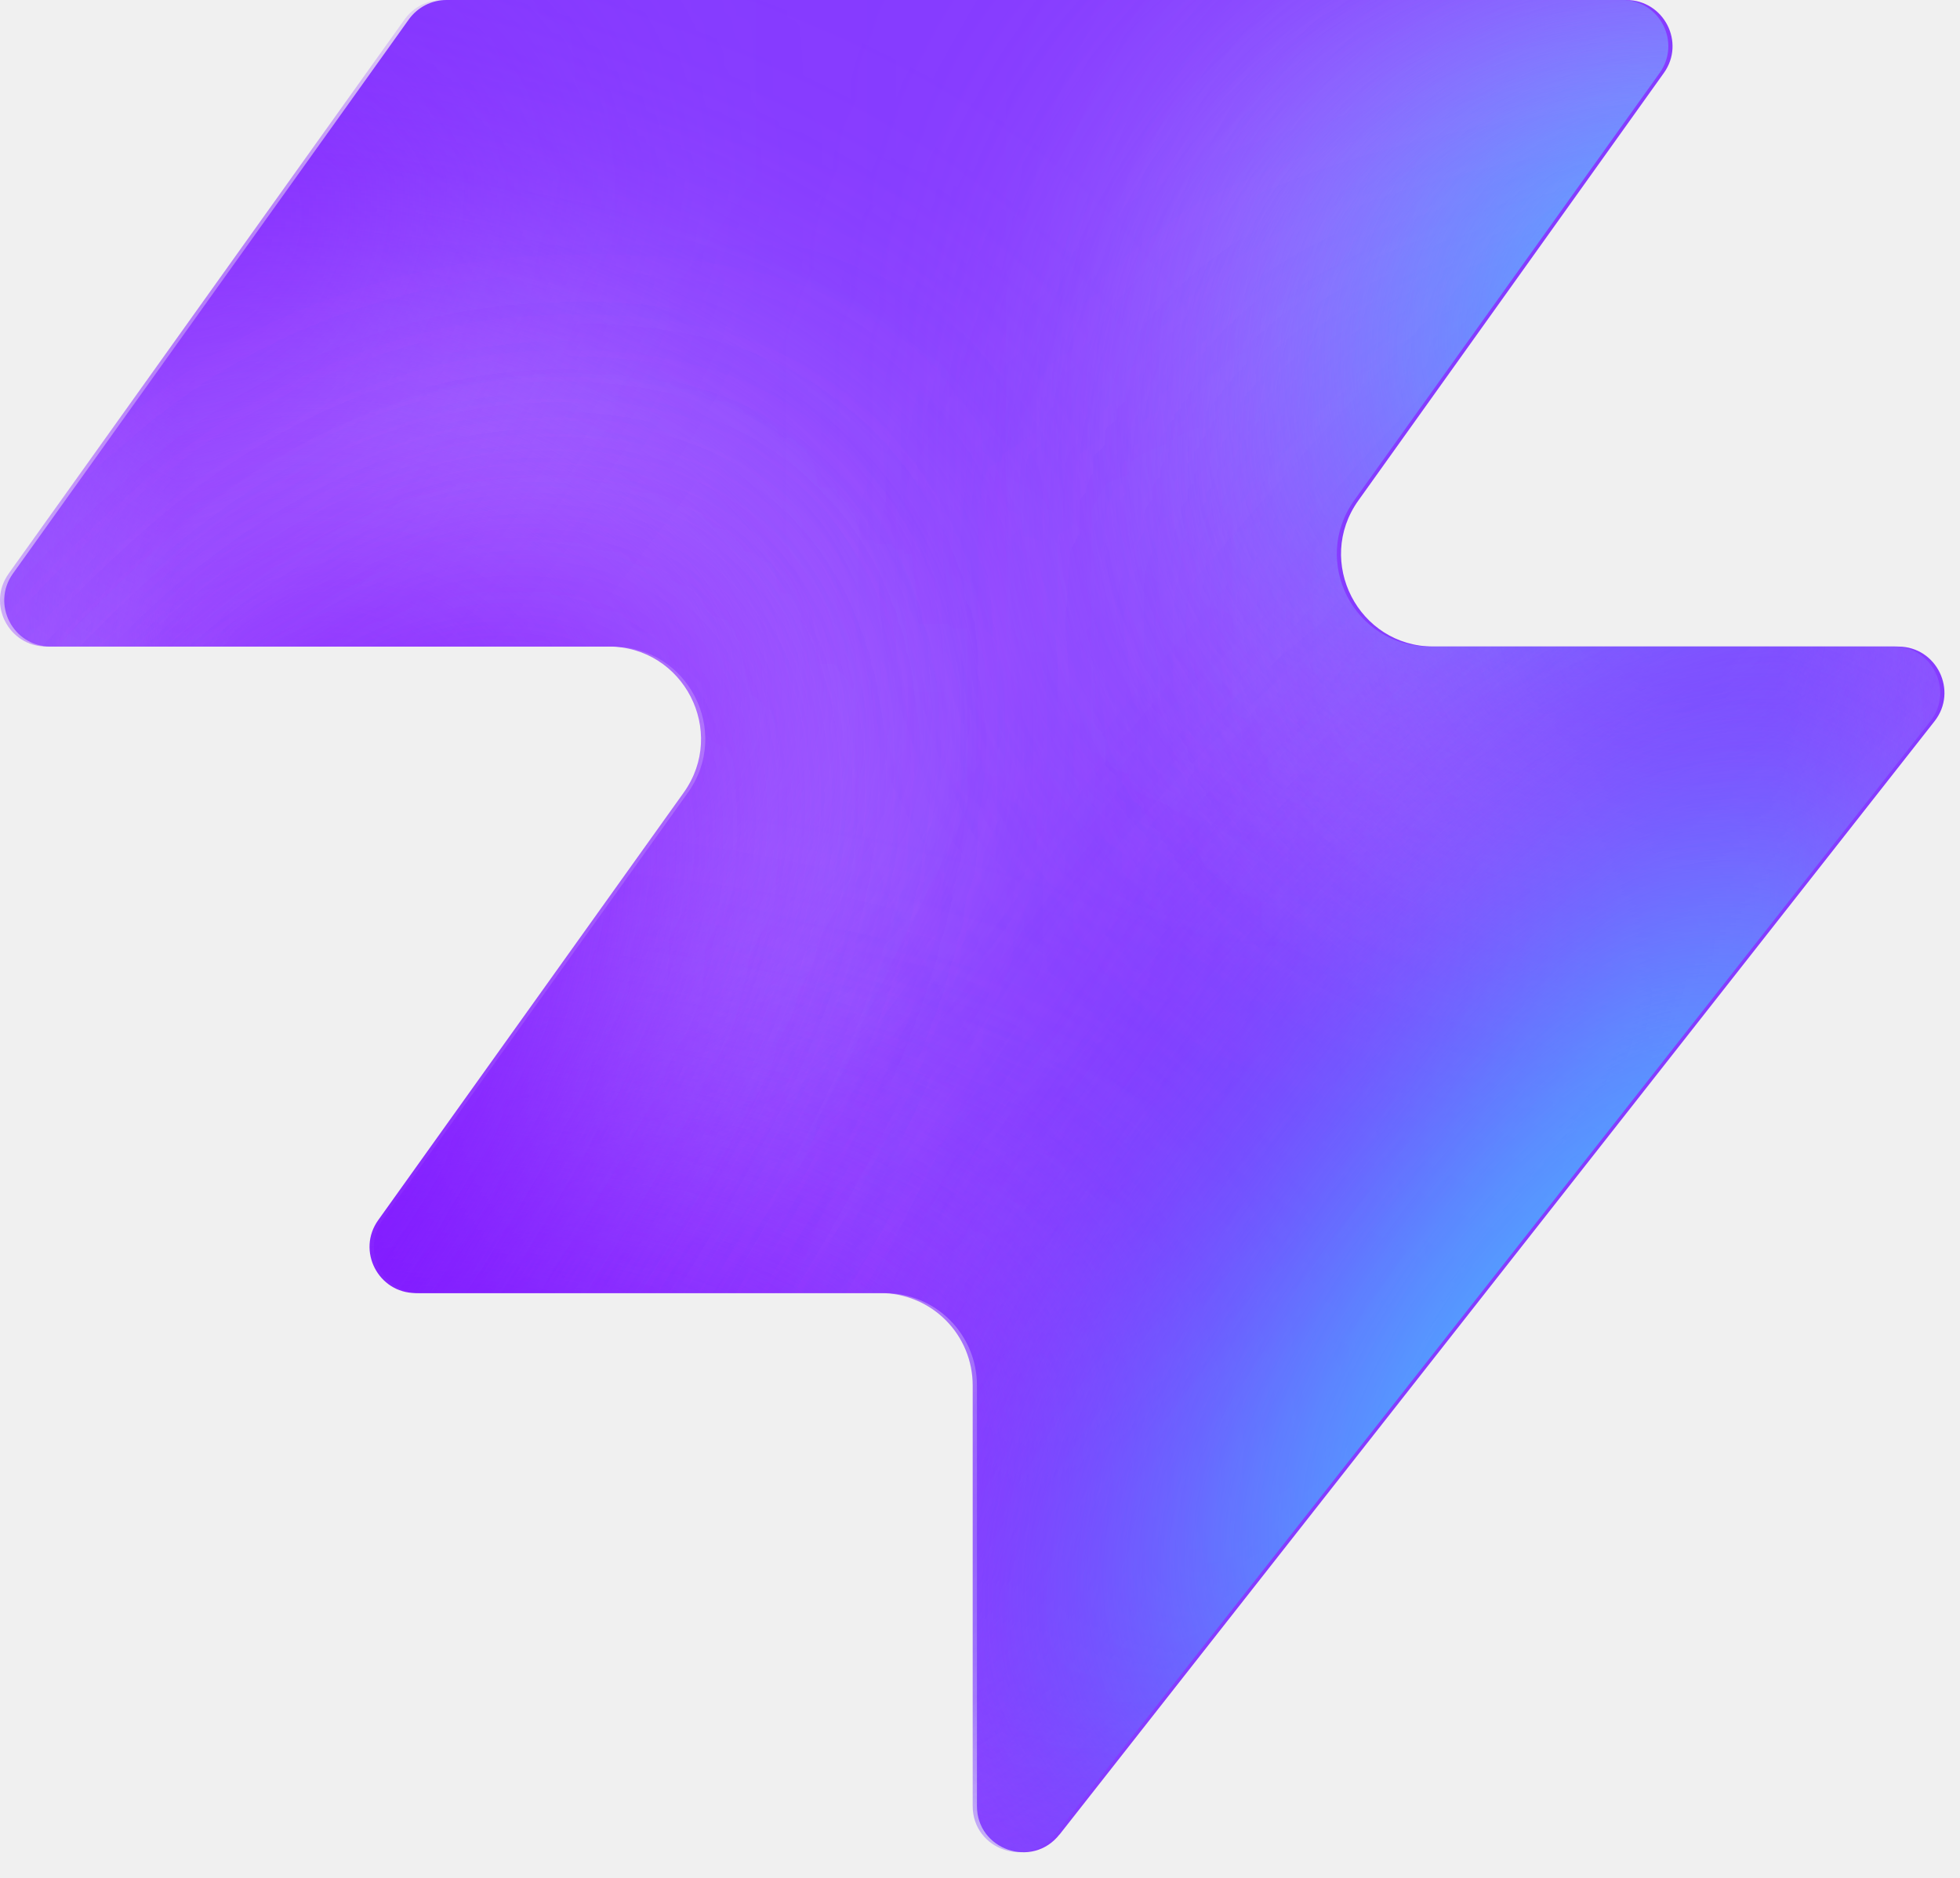
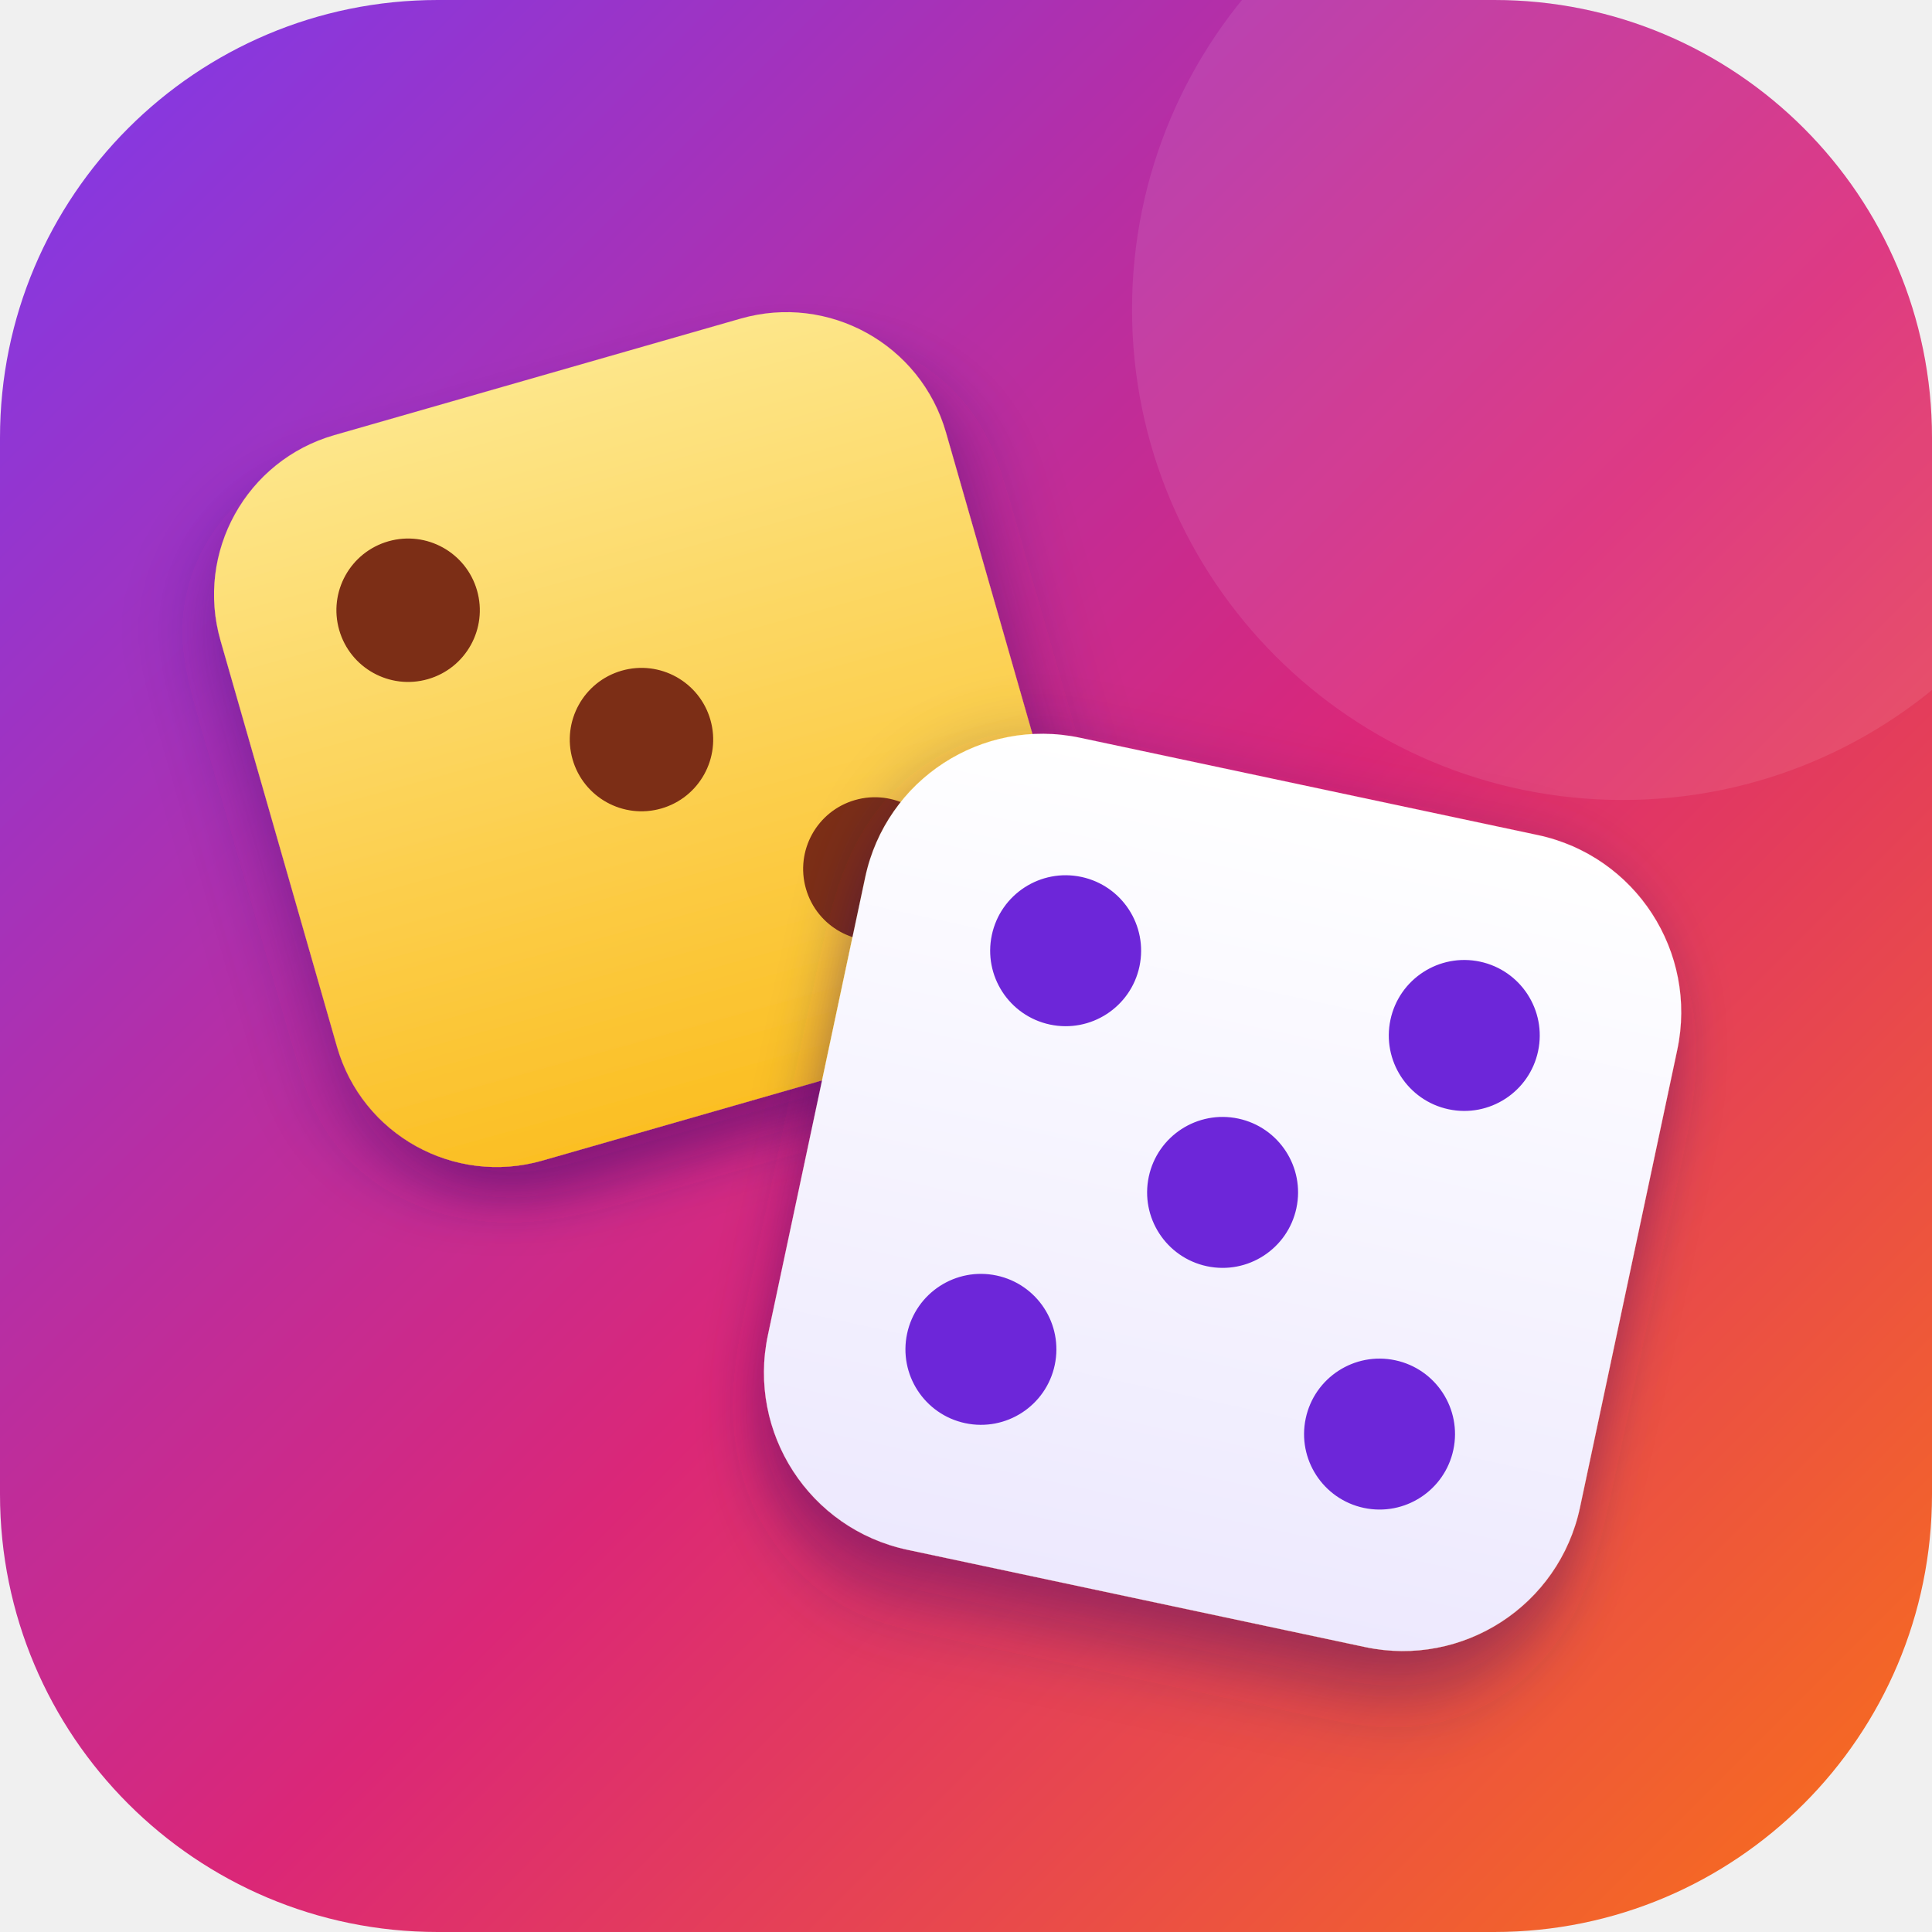
- <svg xmlns="http://www.w3.org/2000/svg" width="48" height="46" fill="none" viewBox="0 0 48 46">
-   <path fill="#863bff" d="M25.946 44.938c-.664.845-2.021.375-2.021-.698V33.937a2.26 2.26 0 0 0-2.262-2.262H10.287c-.92 0-1.456-1.04-.92-1.788l7.48-10.471c1.07-1.497 0-3.578-1.842-3.578H1.237c-.92 0-1.456-1.04-.92-1.788L10.013.474c.214-.297.556-.474.92-.474h28.894c.92 0 1.456 1.04.92 1.788l-7.48 10.471c-1.07 1.498 0 3.579 1.842 3.579h11.377c.943 0 1.473 1.088.89 1.83L25.947 44.94z" style="fill:#863bff;fill:color(display-p3 .525 .23 1);fill-opacity:1" />
-   <mask id="a" width="48" height="46" x="0" y="0" maskUnits="userSpaceOnUse" style="mask-type:alpha">
-     <path fill="#000" d="M25.842 44.938c-.664.844-2.021.375-2.021-.698V33.937a2.26 2.26 0 0 0-2.262-2.262H10.183c-.92 0-1.456-1.04-.92-1.788l7.48-10.471c1.07-1.498 0-3.579-1.842-3.579H1.133c-.92 0-1.456-1.04-.92-1.787L9.91.473c.214-.297.556-.474.92-.474h28.894c.92 0 1.456 1.04.92 1.788l-7.48 10.471c-1.07 1.498 0 3.578 1.842 3.578h11.377c.943 0 1.473 1.088.89 1.832L25.843 44.94z" style="fill:#000;fill-opacity:1" />
-   </mask>
-   <g mask="url(#a)">
-     <g filter="url(#b)">
-       <ellipse cx="5.508" cy="14.704" fill="#ede6ff" rx="5.508" ry="14.704" style="fill:#ede6ff;fill:color(display-p3 .927 .903 1);fill-opacity:1" transform="matrix(.00324 1 1 -.00324 -4.47 31.516)" />
-     </g>
-     <g filter="url(#c)">
-       <ellipse cx="10.399" cy="29.851" fill="#ede6ff" rx="10.399" ry="29.851" style="fill:#ede6ff;fill:color(display-p3 .927 .903 1);fill-opacity:1" transform="matrix(.00324 1 1 -.00324 -39.328 7.883)" />
-     </g>
-     <g filter="url(#d)">
-       <ellipse cx="5.508" cy="30.487" fill="#7e14ff" rx="5.508" ry="30.487" style="fill:#7e14ff;fill:color(display-p3 .492 .077 1);fill-opacity:1" transform="rotate(89.814 -25.913 -14.639)scale(1 -1)" />
-     </g>
-     <g filter="url(#e)">
-       <ellipse cx="5.508" cy="30.599" fill="#7e14ff" rx="5.508" ry="30.599" style="fill:#7e14ff;fill:color(display-p3 .492 .077 1);fill-opacity:1" transform="rotate(89.814 -32.644 -3.334)scale(1 -1)" />
-     </g>
-     <g filter="url(#f)">
-       <ellipse cx="5.508" cy="30.599" fill="#7e14ff" rx="5.508" ry="30.599" style="fill:#7e14ff;fill:color(display-p3 .492 .077 1);fill-opacity:1" transform="matrix(.00324 1 1 -.00324 -34.34 30.47)" />
-     </g>
-     <g filter="url(#g)">
-       <ellipse cx="14.072" cy="22.078" fill="#ede6ff" rx="14.072" ry="22.078" style="fill:#ede6ff;fill:color(display-p3 .927 .903 1);fill-opacity:1" transform="rotate(93.35 24.506 48.493)scale(-1 1)" />
-     </g>
-     <g filter="url(#h)">
-       <ellipse cx="3.47" cy="21.501" fill="#7e14ff" rx="3.47" ry="21.501" style="fill:#7e14ff;fill:color(display-p3 .492 .077 1);fill-opacity:1" transform="rotate(89.009 28.708 47.59)scale(-1 1)" />
-     </g>
-     <g filter="url(#i)">
-       <ellipse cx="3.47" cy="21.501" fill="#7e14ff" rx="3.47" ry="21.501" style="fill:#7e14ff;fill:color(display-p3 .492 .077 1);fill-opacity:1" transform="rotate(89.009 28.708 47.59)scale(-1 1)" />
-     </g>
-     <g filter="url(#j)">
-       <ellipse cx=".387" cy="8.972" fill="#7e14ff" rx="4.407" ry="29.108" style="fill:#7e14ff;fill:color(display-p3 .492 .077 1);fill-opacity:1" transform="rotate(39.51 .387 8.972)" />
-     </g>
-     <g filter="url(#k)">
-       <ellipse cx="47.523" cy="-6.092" fill="#7e14ff" rx="4.407" ry="29.108" style="fill:#7e14ff;fill:color(display-p3 .492 .077 1);fill-opacity:1" transform="rotate(37.892 47.523 -6.092)" />
-     </g>
-     <g filter="url(#l)">
-       <ellipse cx="41.412" cy="6.333" fill="#47bfff" rx="5.971" ry="9.665" style="fill:#47bfff;fill:color(display-p3 .28 .748 1);fill-opacity:1" transform="rotate(37.892 41.412 6.333)" />
-     </g>
-     <g filter="url(#m)">
-       <ellipse cx="-1.879" cy="38.332" fill="#7e14ff" rx="4.407" ry="29.108" style="fill:#7e14ff;fill:color(display-p3 .492 .077 1);fill-opacity:1" transform="rotate(37.892 -1.88 38.332)" />
-     </g>
-     <g filter="url(#n)">
-       <ellipse cx="-1.879" cy="38.332" fill="#7e14ff" rx="4.407" ry="29.108" style="fill:#7e14ff;fill:color(display-p3 .492 .077 1);fill-opacity:1" transform="rotate(37.892 -1.88 38.332)" />
-     </g>
-     <g filter="url(#o)">
-       <ellipse cx="35.651" cy="29.907" fill="#7e14ff" rx="4.407" ry="29.108" style="fill:#7e14ff;fill:color(display-p3 .492 .077 1);fill-opacity:1" transform="rotate(37.892 35.651 29.907)" />
-     </g>
-     <g filter="url(#p)">
-       <ellipse cx="38.418" cy="32.4" fill="#47bfff" rx="5.971" ry="15.297" style="fill:#47bfff;fill:color(display-p3 .28 .748 1);fill-opacity:1" transform="rotate(37.892 38.418 32.4)" />
+ <svg xmlns="http://www.w3.org/2000/svg" viewBox="0 0 512 512">
+   <defs>
+     <linearGradient id="f" x1="0" y1="0" x2="1" y2="1">
+       <stop offset="0" stop-color="#7c3aed" />
+       <stop offset="0.55" stop-color="#db2777" />
+       <stop offset="1" stop-color="#f97316" />
+     </linearGradient>
+     <linearGradient id="d1" x1="0" y1="0" x2="0" y2="1">
+       <stop offset="0" stop-color="#ffffff" />
+       <stop offset="1" stop-color="#ede9fe" />
+     </linearGradient>
+     <linearGradient id="d2" x1="0" y1="0" x2="0" y2="1">
+       <stop offset="0" stop-color="#fde68a" />
+       <stop offset="1" stop-color="#fbbf24" />
+     </linearGradient>
+     <clipPath id="c">
+       <rect width="512" height="512" rx="116" />
+     </clipPath>
+     <filter id="s" x="-20%" y="-20%" width="140%" height="140%">
+       <feDropShadow dx="0" dy="10" stdDeviation="10" flood-color="#2e1065" flood-opacity="0.45" />
+     </filter>
+   </defs>
+   <rect width="512" height="512" rx="116" fill="url(#f)" />
+   <circle cx="430" cy="82" r="130" fill="#ffffff" opacity="0.09" clip-path="url(#c)" />
+   <g transform="translate(-26 -30) rotate(-16 196 226)" filter="url(#s)">
+     <rect x="96" y="126" width="200" height="200" rx="44" fill="url(#d2)" />
+     <g fill="#7c2d12">
+       <circle cx="146" cy="176" r="19" />
+       <circle cx="196" cy="226" r="19" />
+       <circle cx="246" cy="276" r="19" />
    </g>
  </g>
-   <defs>
-     <filter id="b" width="60.045" height="41.654" x="-19.77" y="16.149" color-interpolation-filters="sRGB" filterUnits="userSpaceOnUse">
-       <feFlood flood-opacity="0" result="BackgroundImageFix" />
-       <feBlend in="SourceGraphic" in2="BackgroundImageFix" result="shape" />
-       <feGaussianBlur result="effect1_foregroundBlur_2002_17158" stdDeviation="7.659" />
-     </filter>
-     <filter id="c" width="90.34" height="51.437" x="-54.613" y="-7.533" color-interpolation-filters="sRGB" filterUnits="userSpaceOnUse">
-       <feFlood flood-opacity="0" result="BackgroundImageFix" />
-       <feBlend in="SourceGraphic" in2="BackgroundImageFix" result="shape" />
-       <feGaussianBlur result="effect1_foregroundBlur_2002_17158" stdDeviation="7.659" />
-     </filter>
-     <filter id="d" width="79.355" height="29.4" x="-49.64" y="2.03" color-interpolation-filters="sRGB" filterUnits="userSpaceOnUse">
-       <feFlood flood-opacity="0" result="BackgroundImageFix" />
-       <feBlend in="SourceGraphic" in2="BackgroundImageFix" result="shape" />
-       <feGaussianBlur result="effect1_foregroundBlur_2002_17158" stdDeviation="4.596" />
-     </filter>
-     <filter id="e" width="79.579" height="29.4" x="-45.045" y="20.029" color-interpolation-filters="sRGB" filterUnits="userSpaceOnUse">
-       <feFlood flood-opacity="0" result="BackgroundImageFix" />
-       <feBlend in="SourceGraphic" in2="BackgroundImageFix" result="shape" />
-       <feGaussianBlur result="effect1_foregroundBlur_2002_17158" stdDeviation="4.596" />
-     </filter>
-     <filter id="f" width="79.579" height="29.4" x="-43.513" y="21.178" color-interpolation-filters="sRGB" filterUnits="userSpaceOnUse">
-       <feFlood flood-opacity="0" result="BackgroundImageFix" />
-       <feBlend in="SourceGraphic" in2="BackgroundImageFix" result="shape" />
-       <feGaussianBlur result="effect1_foregroundBlur_2002_17158" stdDeviation="4.596" />
-     </filter>
-     <filter id="g" width="74.749" height="58.852" x="15.756" y="-17.901" color-interpolation-filters="sRGB" filterUnits="userSpaceOnUse">
-       <feFlood flood-opacity="0" result="BackgroundImageFix" />
-       <feBlend in="SourceGraphic" in2="BackgroundImageFix" result="shape" />
-       <feGaussianBlur result="effect1_foregroundBlur_2002_17158" stdDeviation="7.659" />
-     </filter>
-     <filter id="h" width="61.377" height="25.362" x="23.548" y="2.284" color-interpolation-filters="sRGB" filterUnits="userSpaceOnUse">
-       <feFlood flood-opacity="0" result="BackgroundImageFix" />
-       <feBlend in="SourceGraphic" in2="BackgroundImageFix" result="shape" />
-       <feGaussianBlur result="effect1_foregroundBlur_2002_17158" stdDeviation="4.596" />
-     </filter>
-     <filter id="i" width="61.377" height="25.362" x="23.548" y="2.284" color-interpolation-filters="sRGB" filterUnits="userSpaceOnUse">
-       <feFlood flood-opacity="0" result="BackgroundImageFix" />
-       <feBlend in="SourceGraphic" in2="BackgroundImageFix" result="shape" />
-       <feGaussianBlur result="effect1_foregroundBlur_2002_17158" stdDeviation="4.596" />
-     </filter>
-     <filter id="j" width="56.045" height="63.649" x="-27.636" y="-22.853" color-interpolation-filters="sRGB" filterUnits="userSpaceOnUse">
-       <feFlood flood-opacity="0" result="BackgroundImageFix" />
-       <feBlend in="SourceGraphic" in2="BackgroundImageFix" result="shape" />
-       <feGaussianBlur result="effect1_foregroundBlur_2002_17158" stdDeviation="4.596" />
-     </filter>
-     <filter id="k" width="54.814" height="64.646" x="20.116" y="-38.415" color-interpolation-filters="sRGB" filterUnits="userSpaceOnUse">
-       <feFlood flood-opacity="0" result="BackgroundImageFix" />
-       <feBlend in="SourceGraphic" in2="BackgroundImageFix" result="shape" />
-       <feGaussianBlur result="effect1_foregroundBlur_2002_17158" stdDeviation="4.596" />
-     </filter>
-     <filter id="l" width="33.541" height="35.313" x="24.641" y="-11.323" color-interpolation-filters="sRGB" filterUnits="userSpaceOnUse">
-       <feFlood flood-opacity="0" result="BackgroundImageFix" />
-       <feBlend in="SourceGraphic" in2="BackgroundImageFix" result="shape" />
-       <feGaussianBlur result="effect1_foregroundBlur_2002_17158" stdDeviation="4.596" />
-     </filter>
-     <filter id="m" width="54.814" height="64.646" x="-29.286" y="6.009" color-interpolation-filters="sRGB" filterUnits="userSpaceOnUse">
-       <feFlood flood-opacity="0" result="BackgroundImageFix" />
-       <feBlend in="SourceGraphic" in2="BackgroundImageFix" result="shape" />
-       <feGaussianBlur result="effect1_foregroundBlur_2002_17158" stdDeviation="4.596" />
-     </filter>
-     <filter id="n" width="54.814" height="64.646" x="-29.286" y="6.009" color-interpolation-filters="sRGB" filterUnits="userSpaceOnUse">
-       <feFlood flood-opacity="0" result="BackgroundImageFix" />
-       <feBlend in="SourceGraphic" in2="BackgroundImageFix" result="shape" />
-       <feGaussianBlur result="effect1_foregroundBlur_2002_17158" stdDeviation="4.596" />
-     </filter>
-     <filter id="o" width="54.814" height="64.646" x="8.244" y="-2.416" color-interpolation-filters="sRGB" filterUnits="userSpaceOnUse">
-       <feFlood flood-opacity="0" result="BackgroundImageFix" />
-       <feBlend in="SourceGraphic" in2="BackgroundImageFix" result="shape" />
-       <feGaussianBlur result="effect1_foregroundBlur_2002_17158" stdDeviation="4.596" />
-     </filter>
-     <filter id="p" width="39.409" height="43.623" x="18.713" y="10.588" color-interpolation-filters="sRGB" filterUnits="userSpaceOnUse">
-       <feFlood flood-opacity="0" result="BackgroundImageFix" />
-       <feBlend in="SourceGraphic" in2="BackgroundImageFix" result="shape" />
-       <feGaussianBlur result="effect1_foregroundBlur_2002_17158" stdDeviation="4.596" />
-     </filter>
-   </defs>
+   <g transform="translate(6 4) rotate(12 318 312)" filter="url(#s)">
+     <rect x="208" y="202" width="220" height="220" rx="48" fill="url(#d1)" />
+     <g fill="#6d28d9">
+       <circle cx="264" cy="258" r="20" />
+       <circle cx="372" cy="258" r="20" />
+       <circle cx="318" cy="312" r="20" />
+       <circle cx="264" cy="366" r="20" />
+       <circle cx="372" cy="366" r="20" />
+     </g>
+   </g>
</svg>
